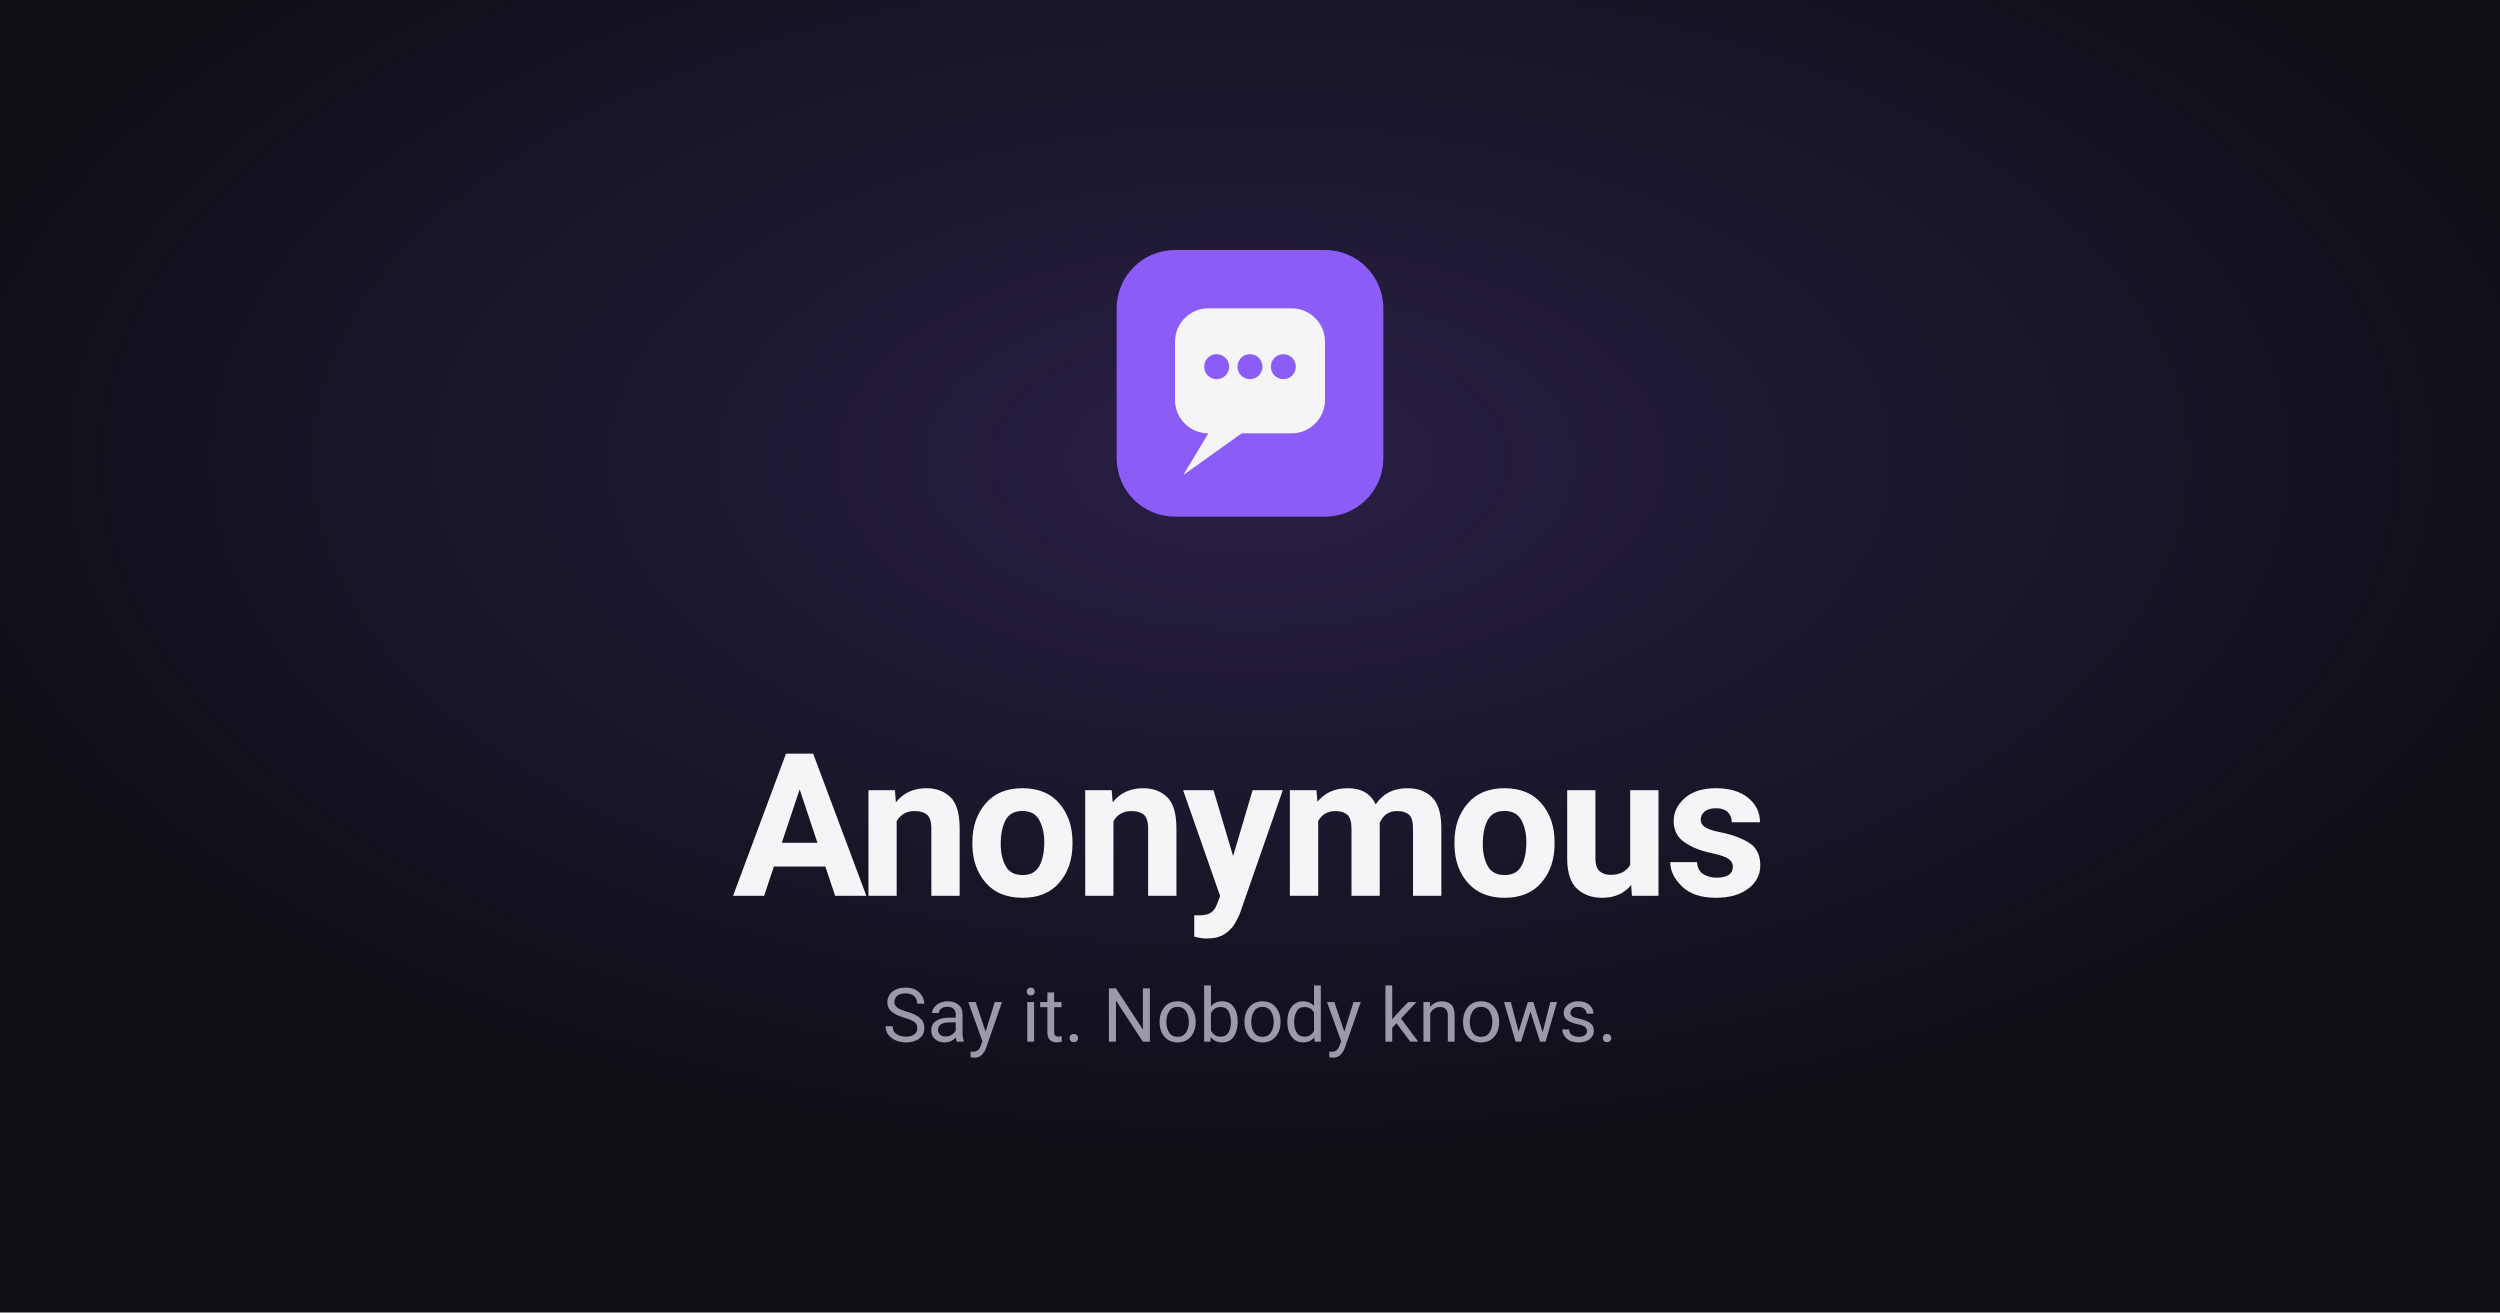
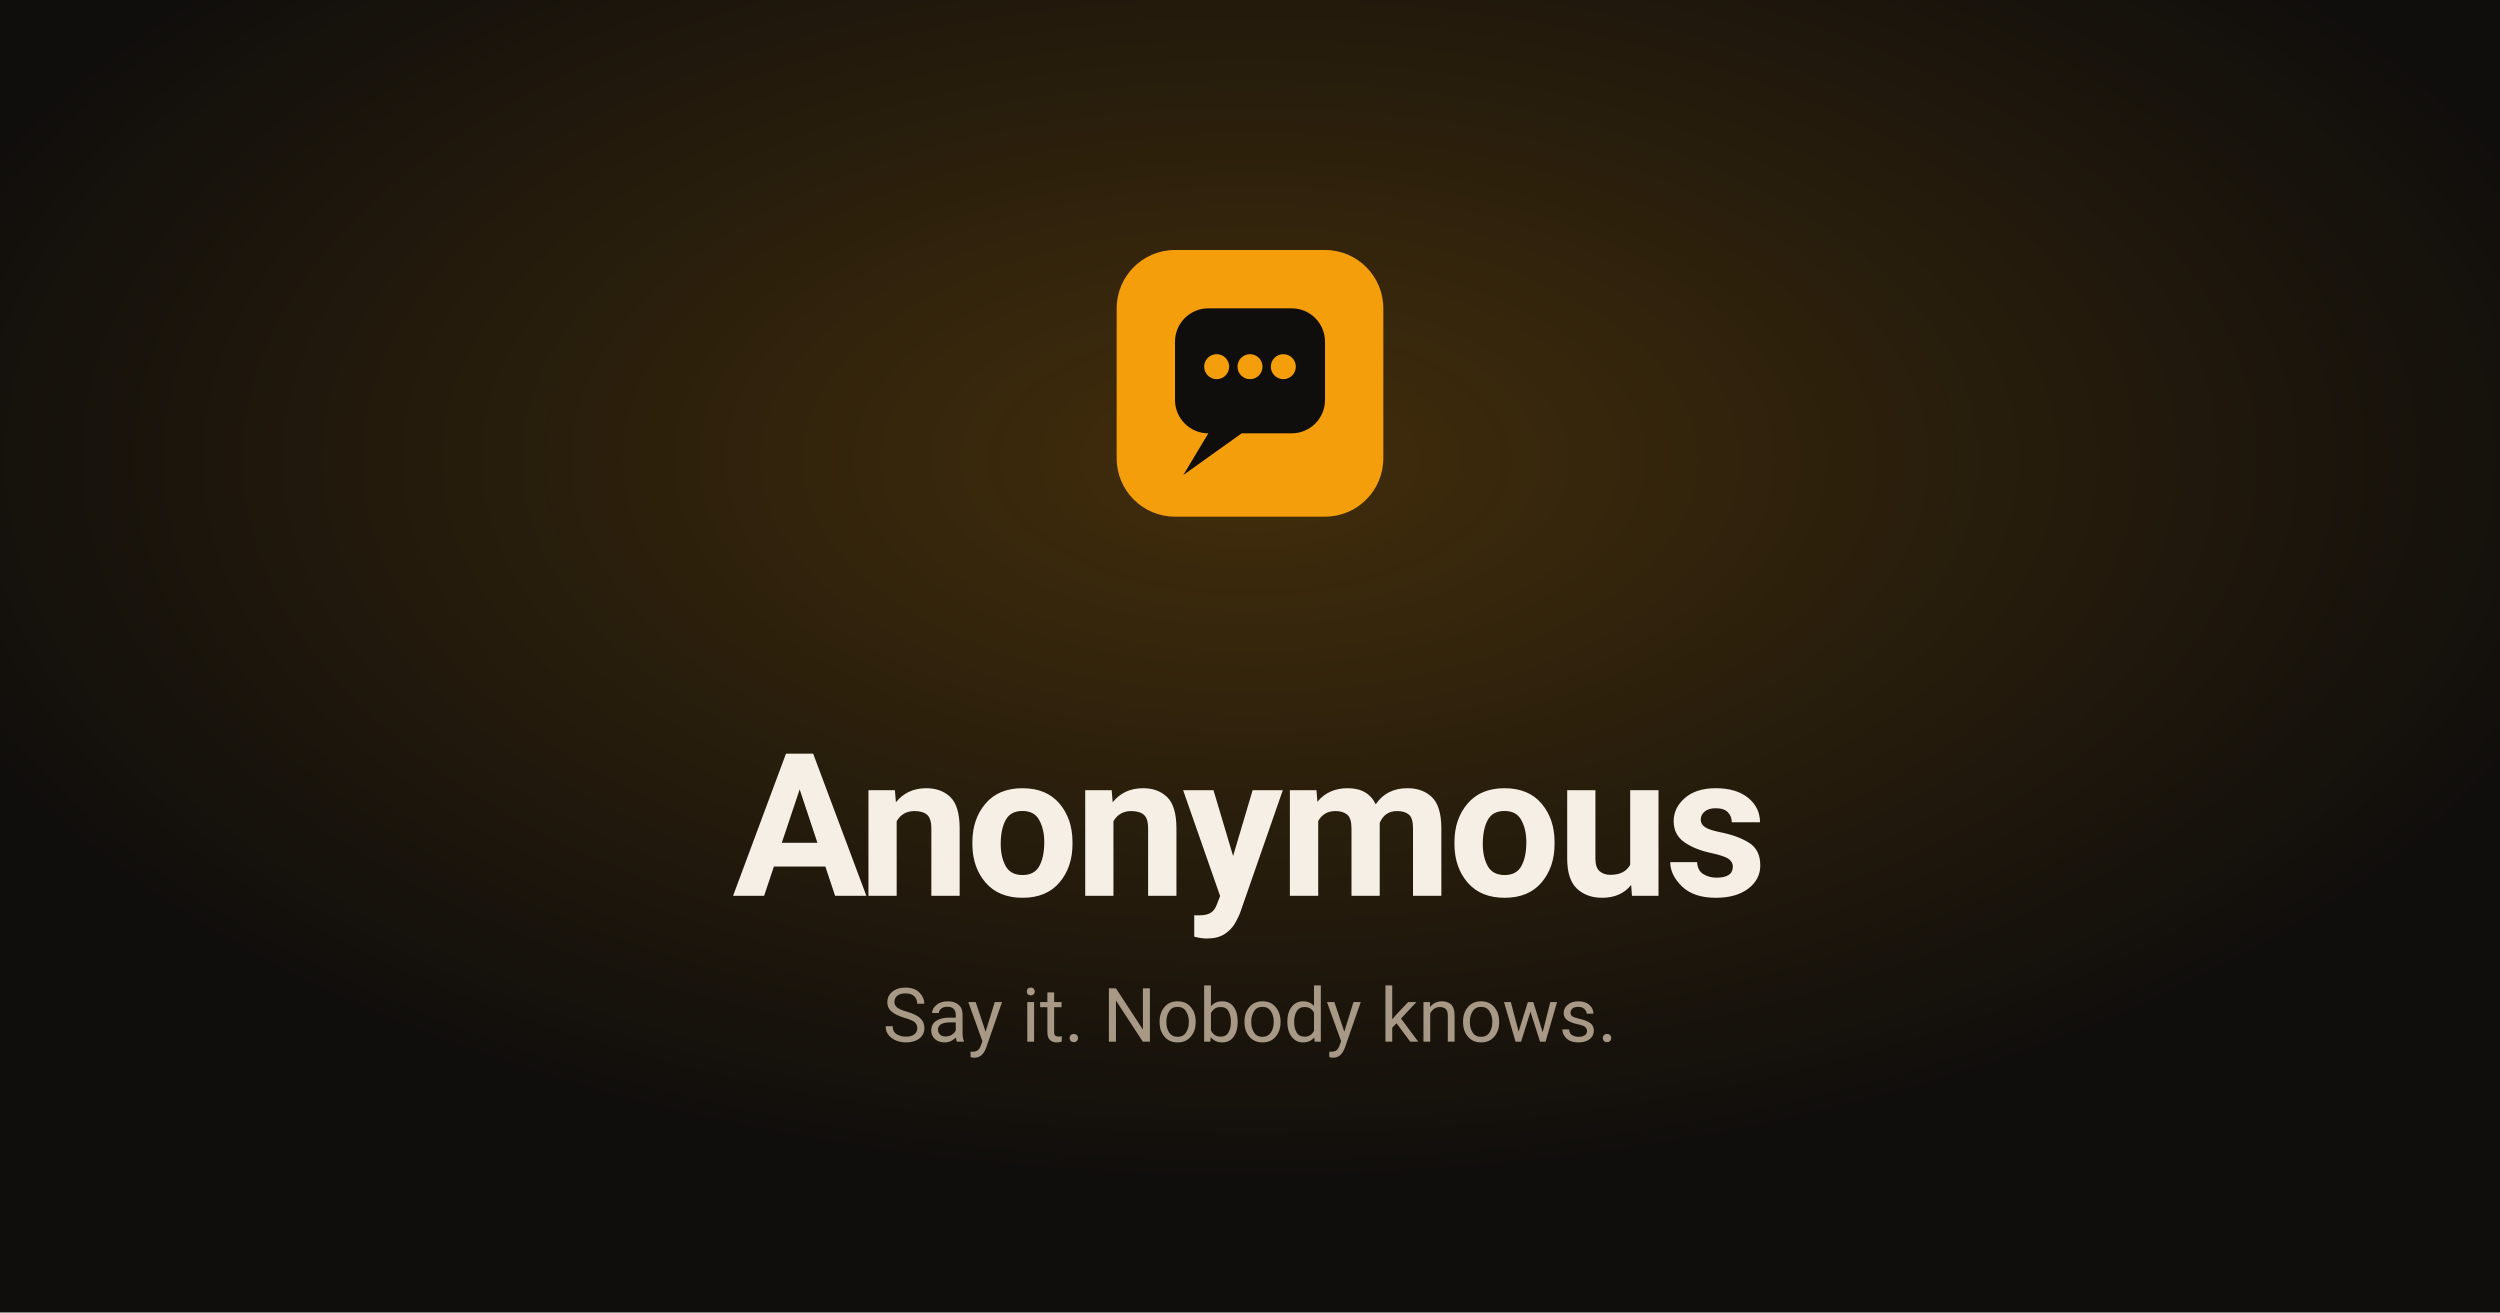
<svg xmlns="http://www.w3.org/2000/svg" viewBox="0 0 1200 630">
  <defs>
    <radialGradient id="glow" cx="50%" cy="35%" r="55%">
-       <stop offset="0%" stop-color="#8B5CF6" stop-opacity="0.22" />
-       <stop offset="100%" stop-color="#8B5CF6" stop-opacity="0" />
+       <stop offset="0%" stop-color="#F59E0B" stop-opacity="0.22" />
+       <stop offset="100%" stop-color="#F59E0B" stop-opacity="0" />
    </radialGradient>
  </defs>
-   <rect width="1200" height="630" fill="#0E0E14" />
+   <rect width="1200" height="630" fill="#100E0C" />
  <rect width="1200" height="630" fill="url(#glow)" />
  <g transform="translate(536 120)">
-     <rect width="128" height="128" rx="28" fill="#8B5CF6" />
-     <path d="M44 28L84 28A16 16 0 0 1 100 44L100 72A16 16 0 0 1 84 88L60 88L32 108L44 88A16 16 0 0 1 28 72L28 44A16 16 0 0 1 44 28Z" fill="#F5F5F7" />
-     <circle cx="48" cy="56" r="6" fill="#8B5CF6" />
-     <circle cx="64" cy="56" r="6" fill="#8B5CF6" />
-     <circle cx="80" cy="56" r="6" fill="#8B5CF6" />
+     <rect width="128" height="128" rx="28" fill="#F59E0B" />
+     <path d="M44 28L84 28A16 16 0 0 1 100 44L100 72A16 16 0 0 1 84 88L60 88L32 108L44 88A16 16 0 0 1 28 72L28 44A16 16 0 0 1 44 28Z" fill="#100E0C" />
+     <circle cx="48" cy="56" r="6" fill="#F59E0B" />
+     <circle cx="64" cy="56" r="6" fill="#F59E0B" />
+     <circle cx="80" cy="56" r="6" fill="#F59E0B" />
  </g>
-   <text x="600" y="430" text-anchor="middle" font-family="system-ui, -apple-system, 'Segoe UI', Roboto, sans-serif" font-size="96" font-weight="700" fill="#F5F5F7" letter-spacing="-2">Anonymous</text>
-   <text x="600" y="500" text-anchor="middle" font-family="system-ui, -apple-system, 'Segoe UI', Roboto, sans-serif" font-size="36" fill="#9A9AA8">Say it. Nobody knows.</text>
+   <text x="600" y="430" text-anchor="middle" font-family="system-ui, -apple-system, 'Segoe UI', Roboto, sans-serif" font-size="96" font-weight="700" fill="#F5EFE6" letter-spacing="-2">Anonymous</text>
+   <text x="600" y="500" text-anchor="middle" font-family="system-ui, -apple-system, 'Segoe UI', Roboto, sans-serif" font-size="36" fill="#A89986">Say it. Nobody knows.</text>
</svg>
